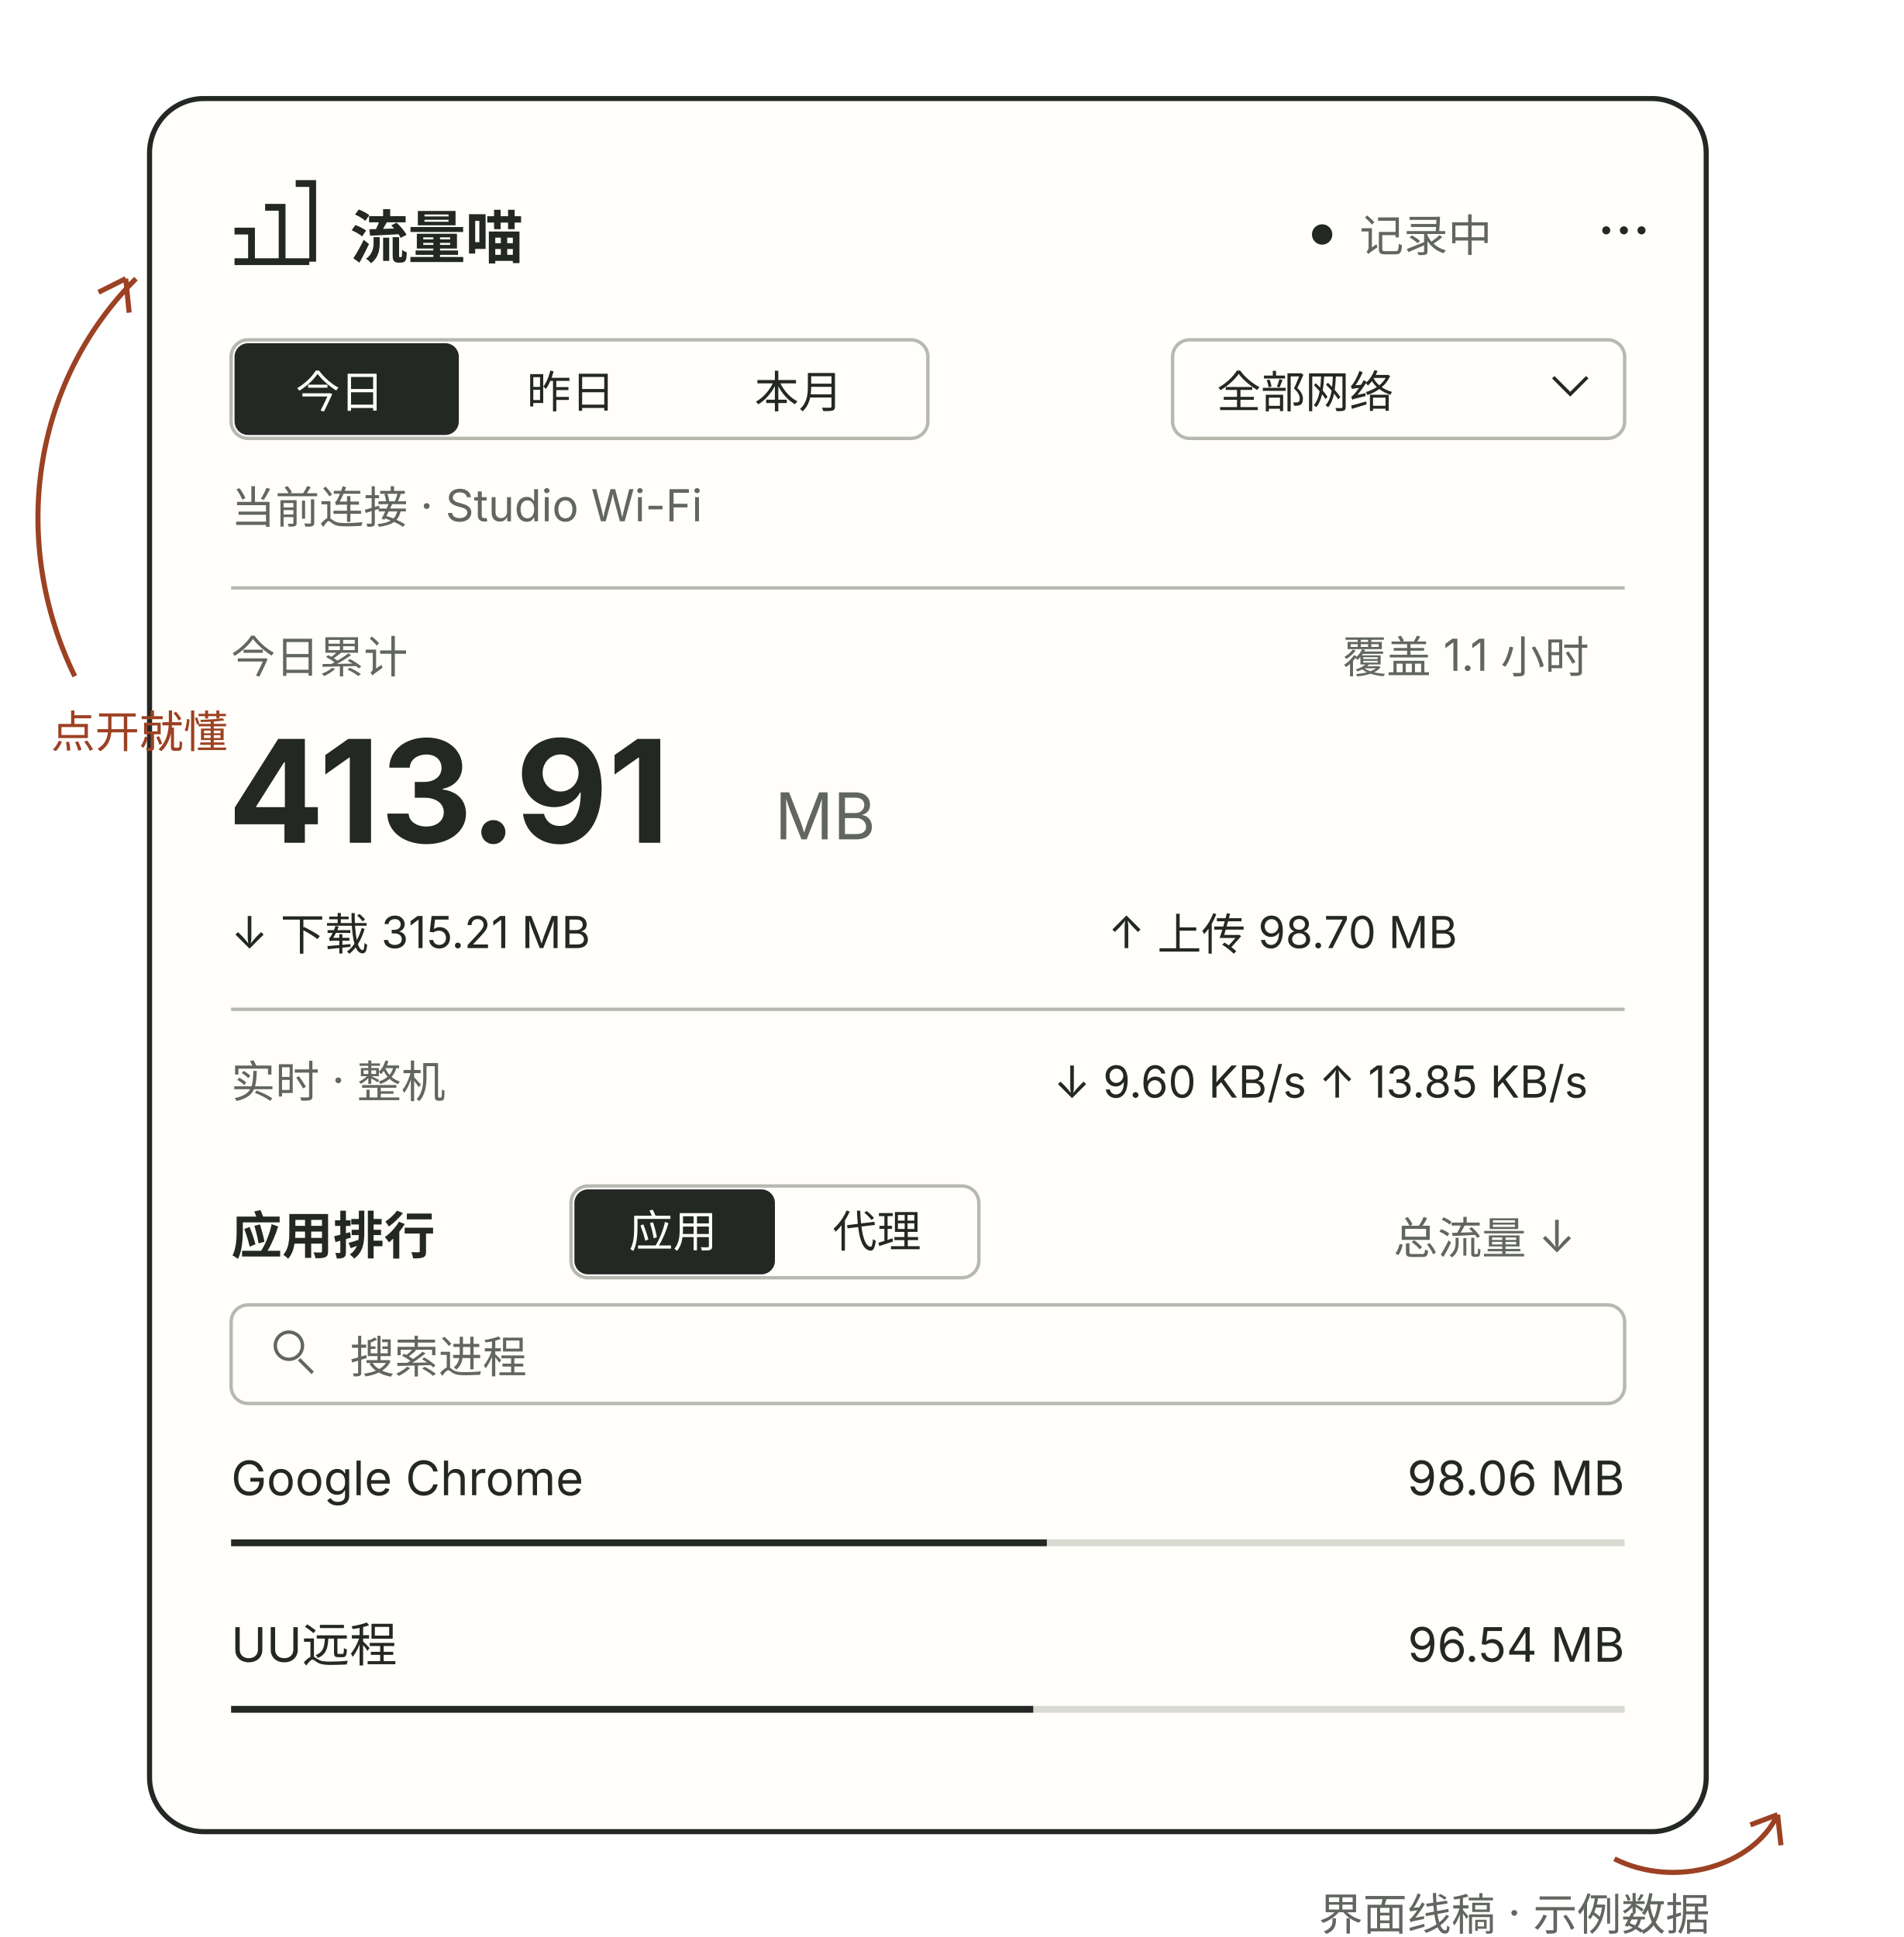
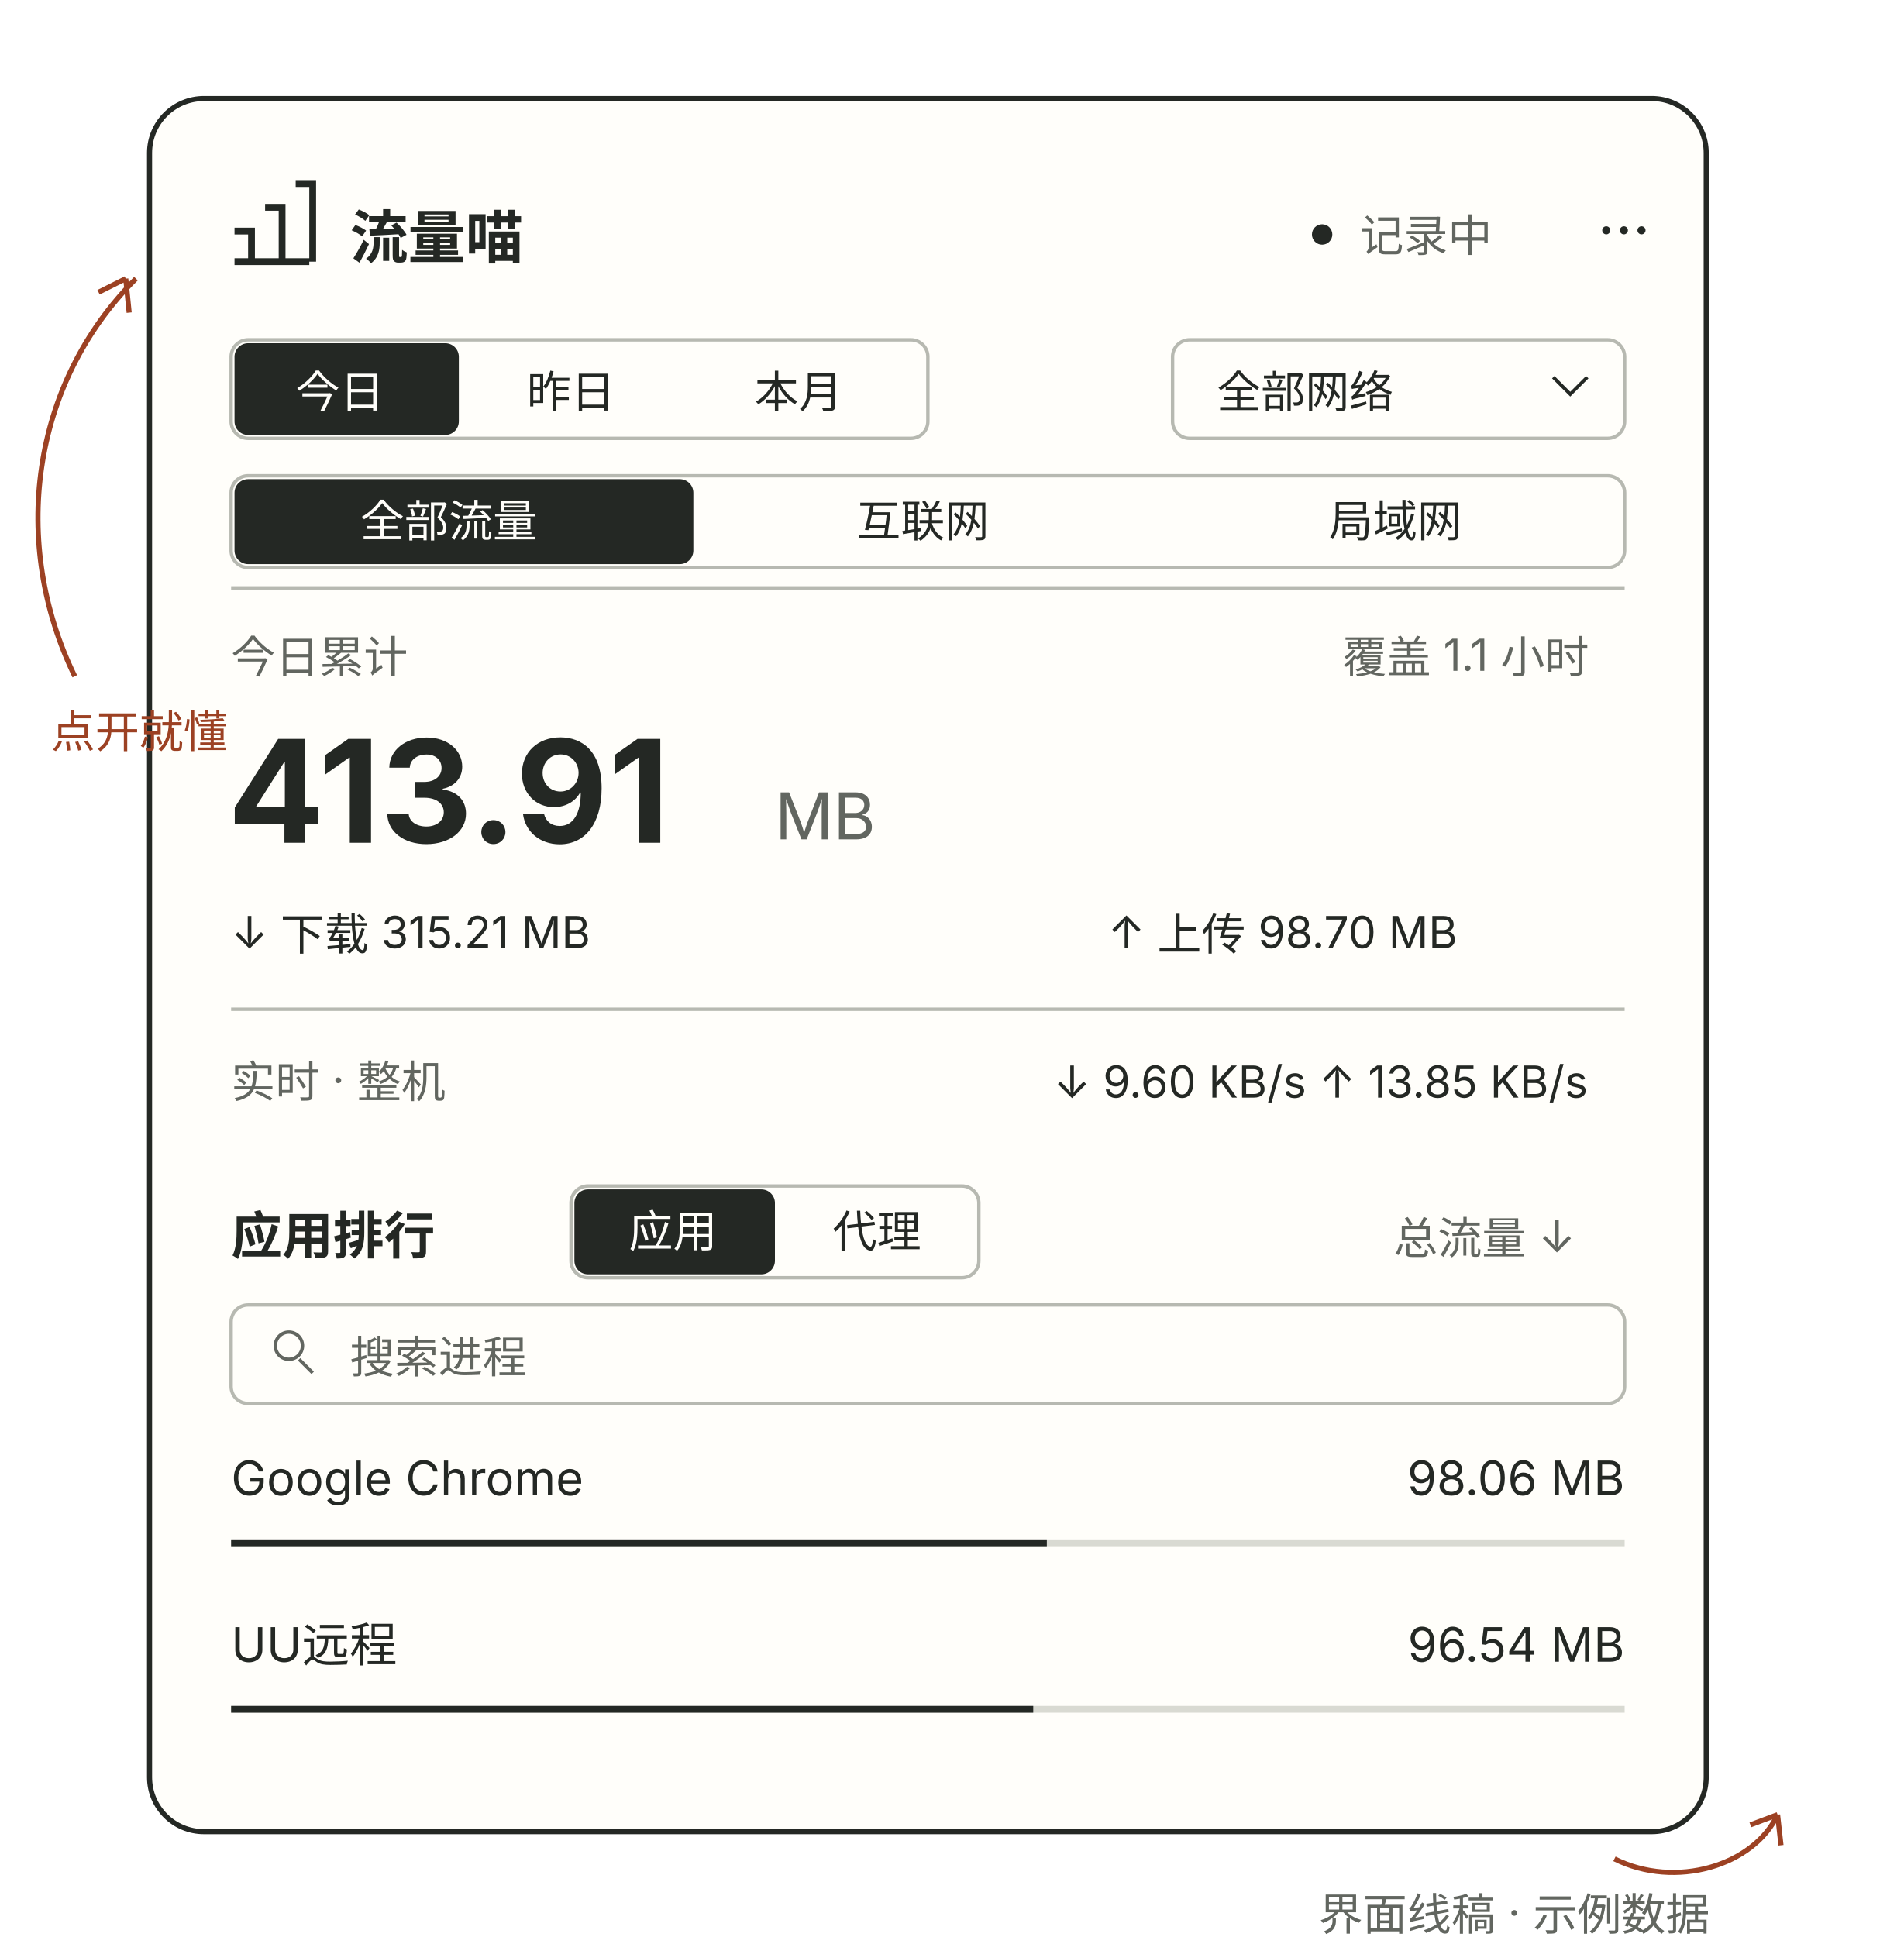
<svg xmlns="http://www.w3.org/2000/svg" width="560" height="570" viewBox="0 0 560 570" role="img" aria-labelledby="title desc">
  <defs>
    <style>text{font-family:-apple-system,BlinkMacSystemFont,'PingFang SC',sans-serif;fill:#242824}.muted{fill:#626660}.small{font-size:13px}</style>
  </defs>
  <rect x="44" y="29" width="458" height="510" rx="16" fill="#fffefa" stroke="#242824" stroke-width="1.5" />
  <path d="M69 77h22M69 68h5v9m4-16h5v16m4-23h5v23" fill="none" stroke="#242824" stroke-width="2" />
  <text x="103" y="76" font-size="17" font-weight="650">流量喵</text>
  <circle cx="389" cy="69" r="3" fill="#242824" />
  <text x="400" y="74" class="muted small">记录中</text>
  <text x="470" y="74" font-size="18">···</text>
  <rect x="68" y="100" width="205" height="29" rx="5" fill="none" stroke="#b7b9b1" />
  <rect x="69" y="101" width="66" height="27" rx="4" fill="#242824" />
  <text x="87" y="120" style="fill:#fffefa" class="small">今日</text>
  <text x="155" y="120" class="small">昨日</text>
  <text x="222" y="120" class="small">本月</text>
  <rect x="345" y="100" width="133" height="29" rx="5" fill="none" stroke="#b7b9b1" />
  <text x="358" y="120" class="small">全部网络</text>
  <path d="m457 111 5 5 5-5" fill="none" stroke="#242824" />
-   <text x="68" y="154" class="muted small">当前连接 · Studio Wi-Fi</text>
+   <rect x="68" y="140" width="410" height="27" rx="5" fill="none" stroke="#b7b9b1" />
+   <rect x="69" y="141" width="135" height="25" rx="4" fill="#242824" />
+   <text x="106" y="158" class="small" style="fill:#fffefa">全部流量</text>
+   <text x="252" y="158" class="small">互联网</text>
+   <text x="391" y="158" class="small">局域网</text>
  <path d="M68 173H478" stroke="#b7b9b1" />
  <text x="68" y="198" class="muted small">今日累计</text>
  <text x="395" y="198" class="muted small">覆盖 1.1 小时</text>
  <text x="67" y="248" font-size="42" font-weight="650">413.91</text>
  <text x="228" y="247" font-size="19" class="muted">MB</text>
  <text x="68" y="279" class="small">↓ 下载 315.21 MB</text>
  <text x="326" y="279" class="small">↑ 上传 98.70 MB</text>
  <path d="M68 297H478" stroke="#b7b9b1" />
  <text x="68" y="323" class="muted small">实时 · 整机</text>
  <text x="310" y="323" class="small">↓ 9.60 KB/s  ↑ 13.85 KB/s</text>
  <text x="68" y="369" font-size="15" font-weight="650">应用排行</text>
  <rect x="168" y="349" width="120" height="27" rx="5" fill="none" stroke="#b7b9b1" />
  <rect x="169" y="350" width="59" height="25" rx="4" fill="#242824" />
  <text x="185" y="367" class="small" style="fill:#fffefa">应用</text>
  <text x="245" y="367" class="small">代理</text>
  <text x="410" y="369" class="muted small">总流量 ↓</text>
  <rect x="68" y="384" width="410" height="29" rx="5" fill="none" stroke="#b7b9b1" />
  <circle cx="85" cy="396" r="4" fill="none" stroke="#626660" />
  <path d="m88 400 4 4" stroke="#626660" />
  <text x="103" y="404" class="muted small">搜索进程</text>
  <text x="68" y="440" font-size="14">Google Chrome</text>
  <text x="478" y="440" text-anchor="end" font-size="14">98.06 MB</text>
  <path d="M68 454H478" stroke="#d9dad2" stroke-width="2" />
  <path d="M68 454h240" stroke="#242824" stroke-width="2" />
  <text x="68" y="489" font-size="14">UU远程</text>
  <text x="478" y="489" text-anchor="end" font-size="14">96.54 MB</text>
  <path d="M68 503H478" stroke="#d9dad2" stroke-width="2" />
  <path d="M68 503h236" stroke="#242824" stroke-width="2" />
  <path d="M22 199c-19-39-13-86 18-117m-3 0-8 4m8-4 1 10" fill="none" stroke="#9c4123" stroke-width="1.5" />
  <text x="15" y="220" class="small" style="fill:#9c4123">点开就懂</text>
  <path d="M475 547c18 9 41 2 48-13m0 0-8 3m8-3 1 9" fill="none" stroke="#9c4123" stroke-width="1.5" />
  <text x="388" y="568" class="small muted">界面线稿 · 示例数据</text>
</svg>
